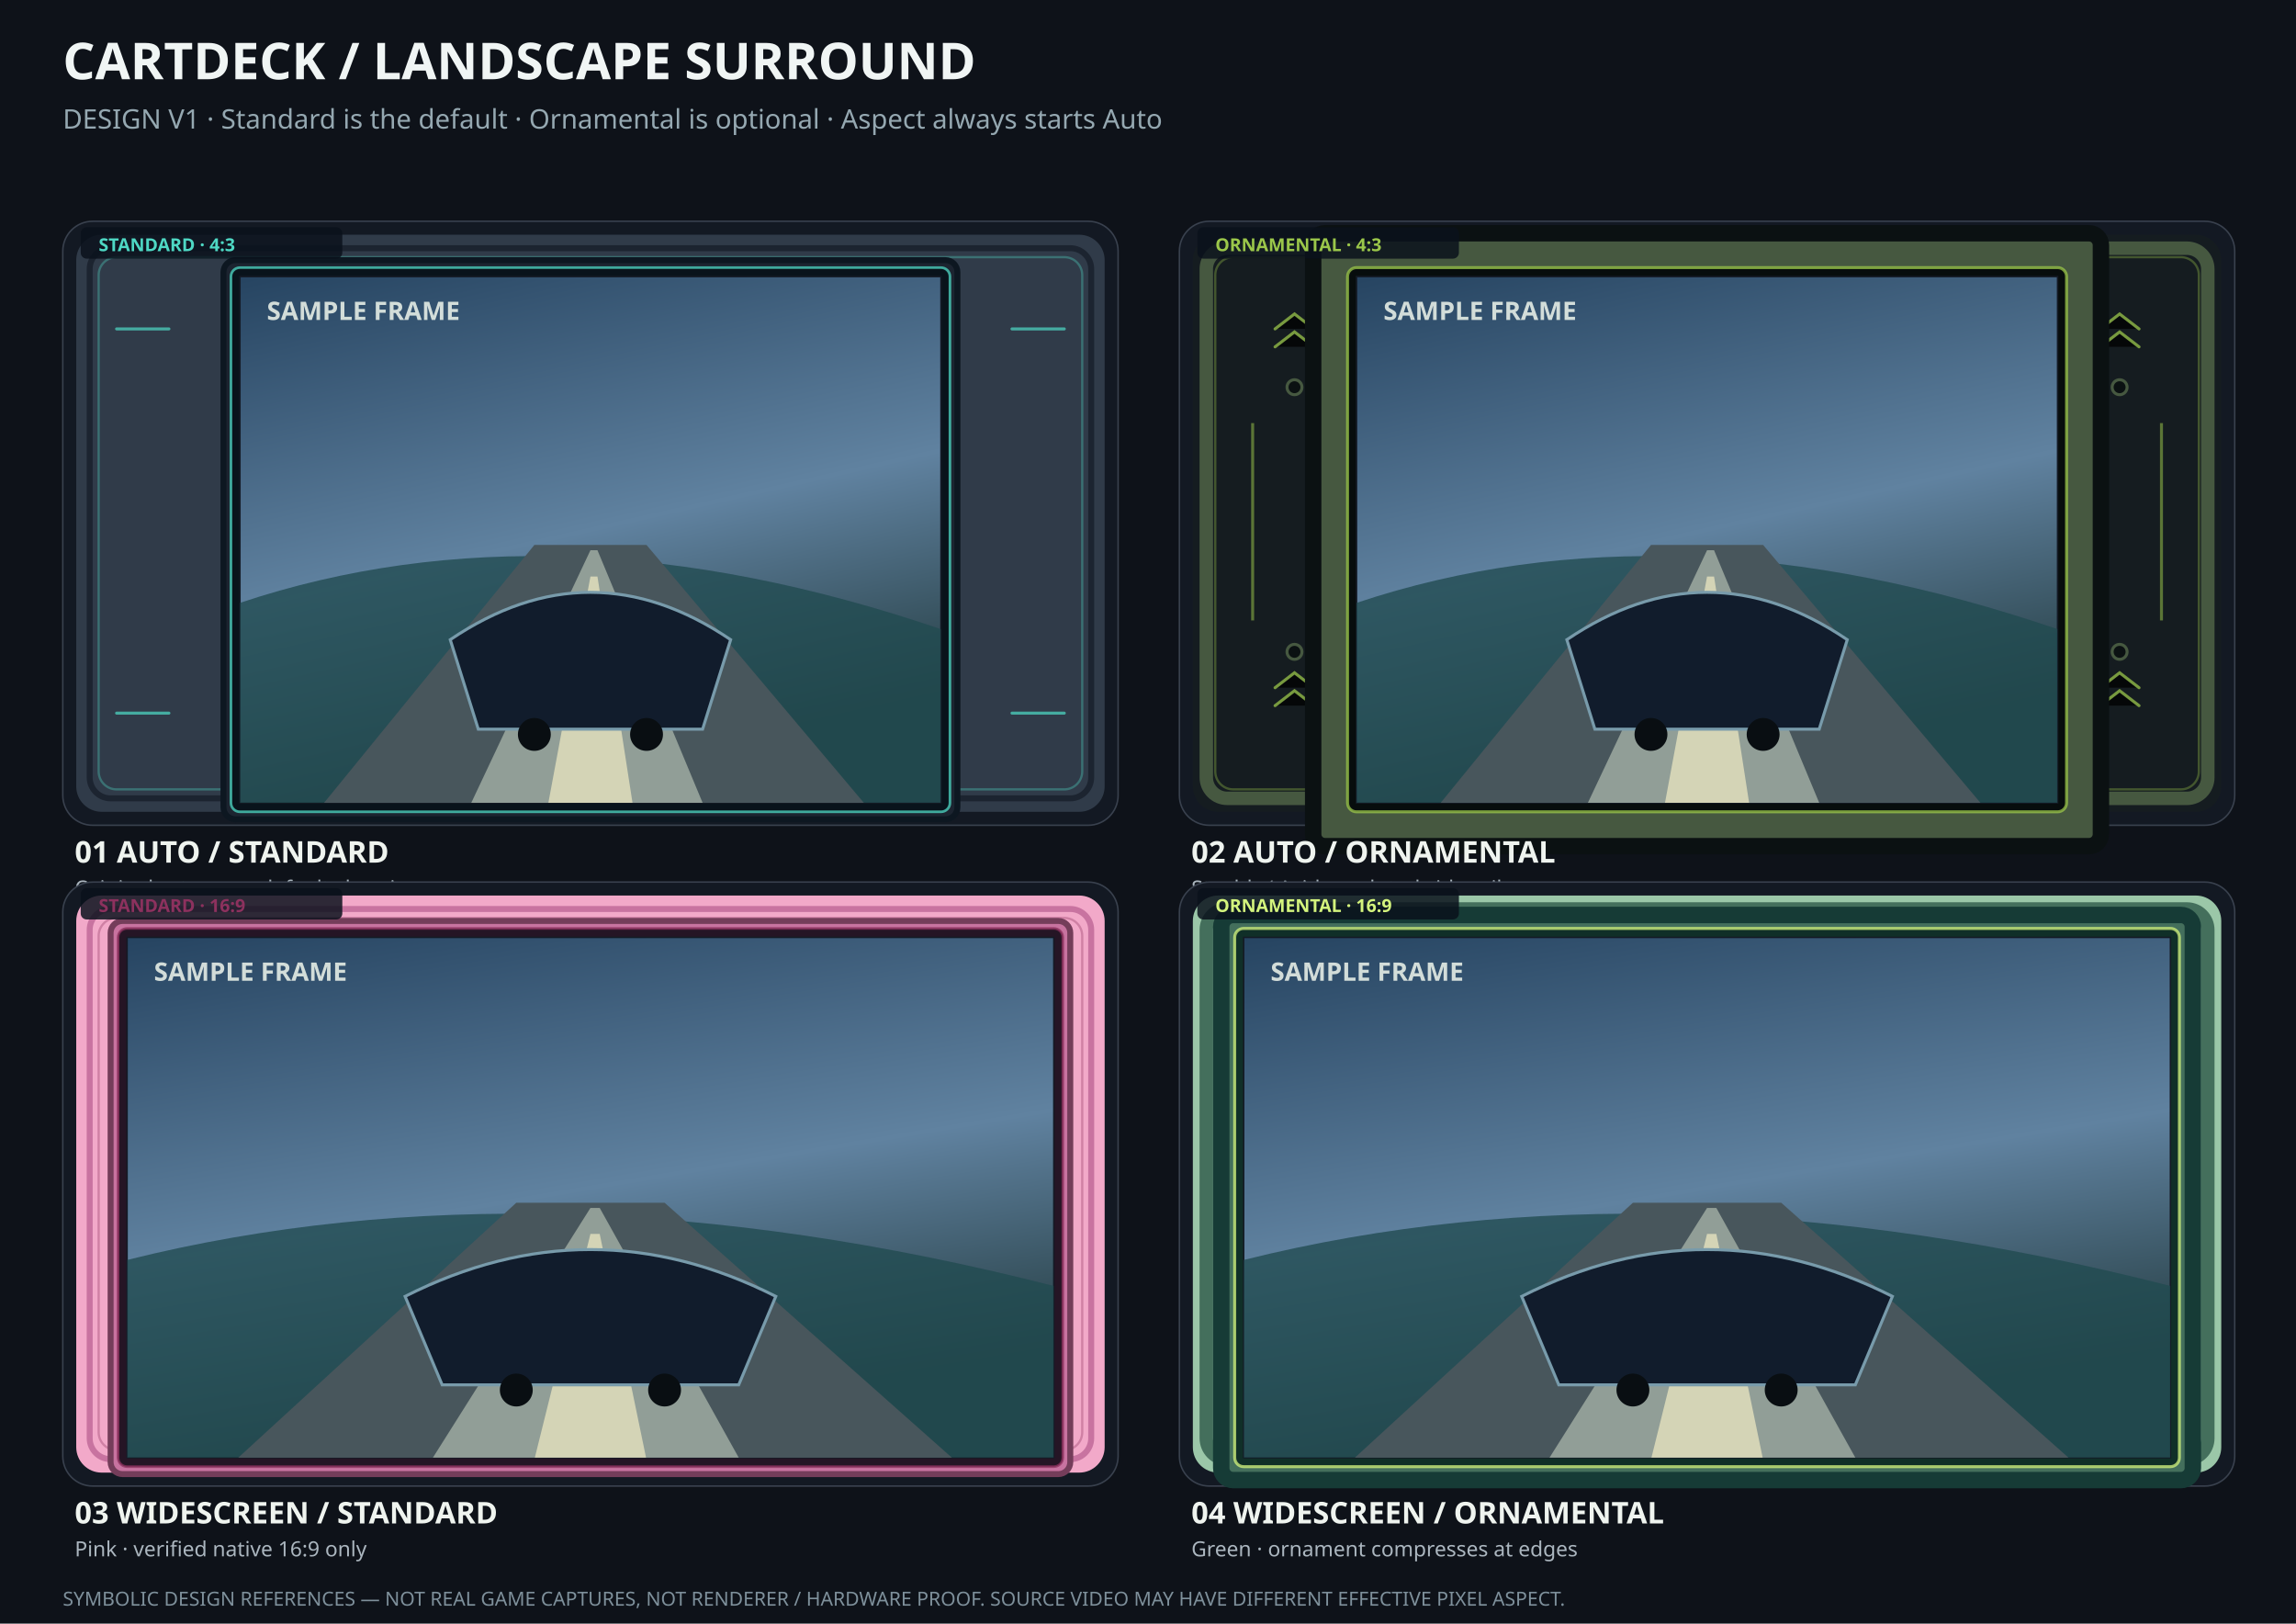
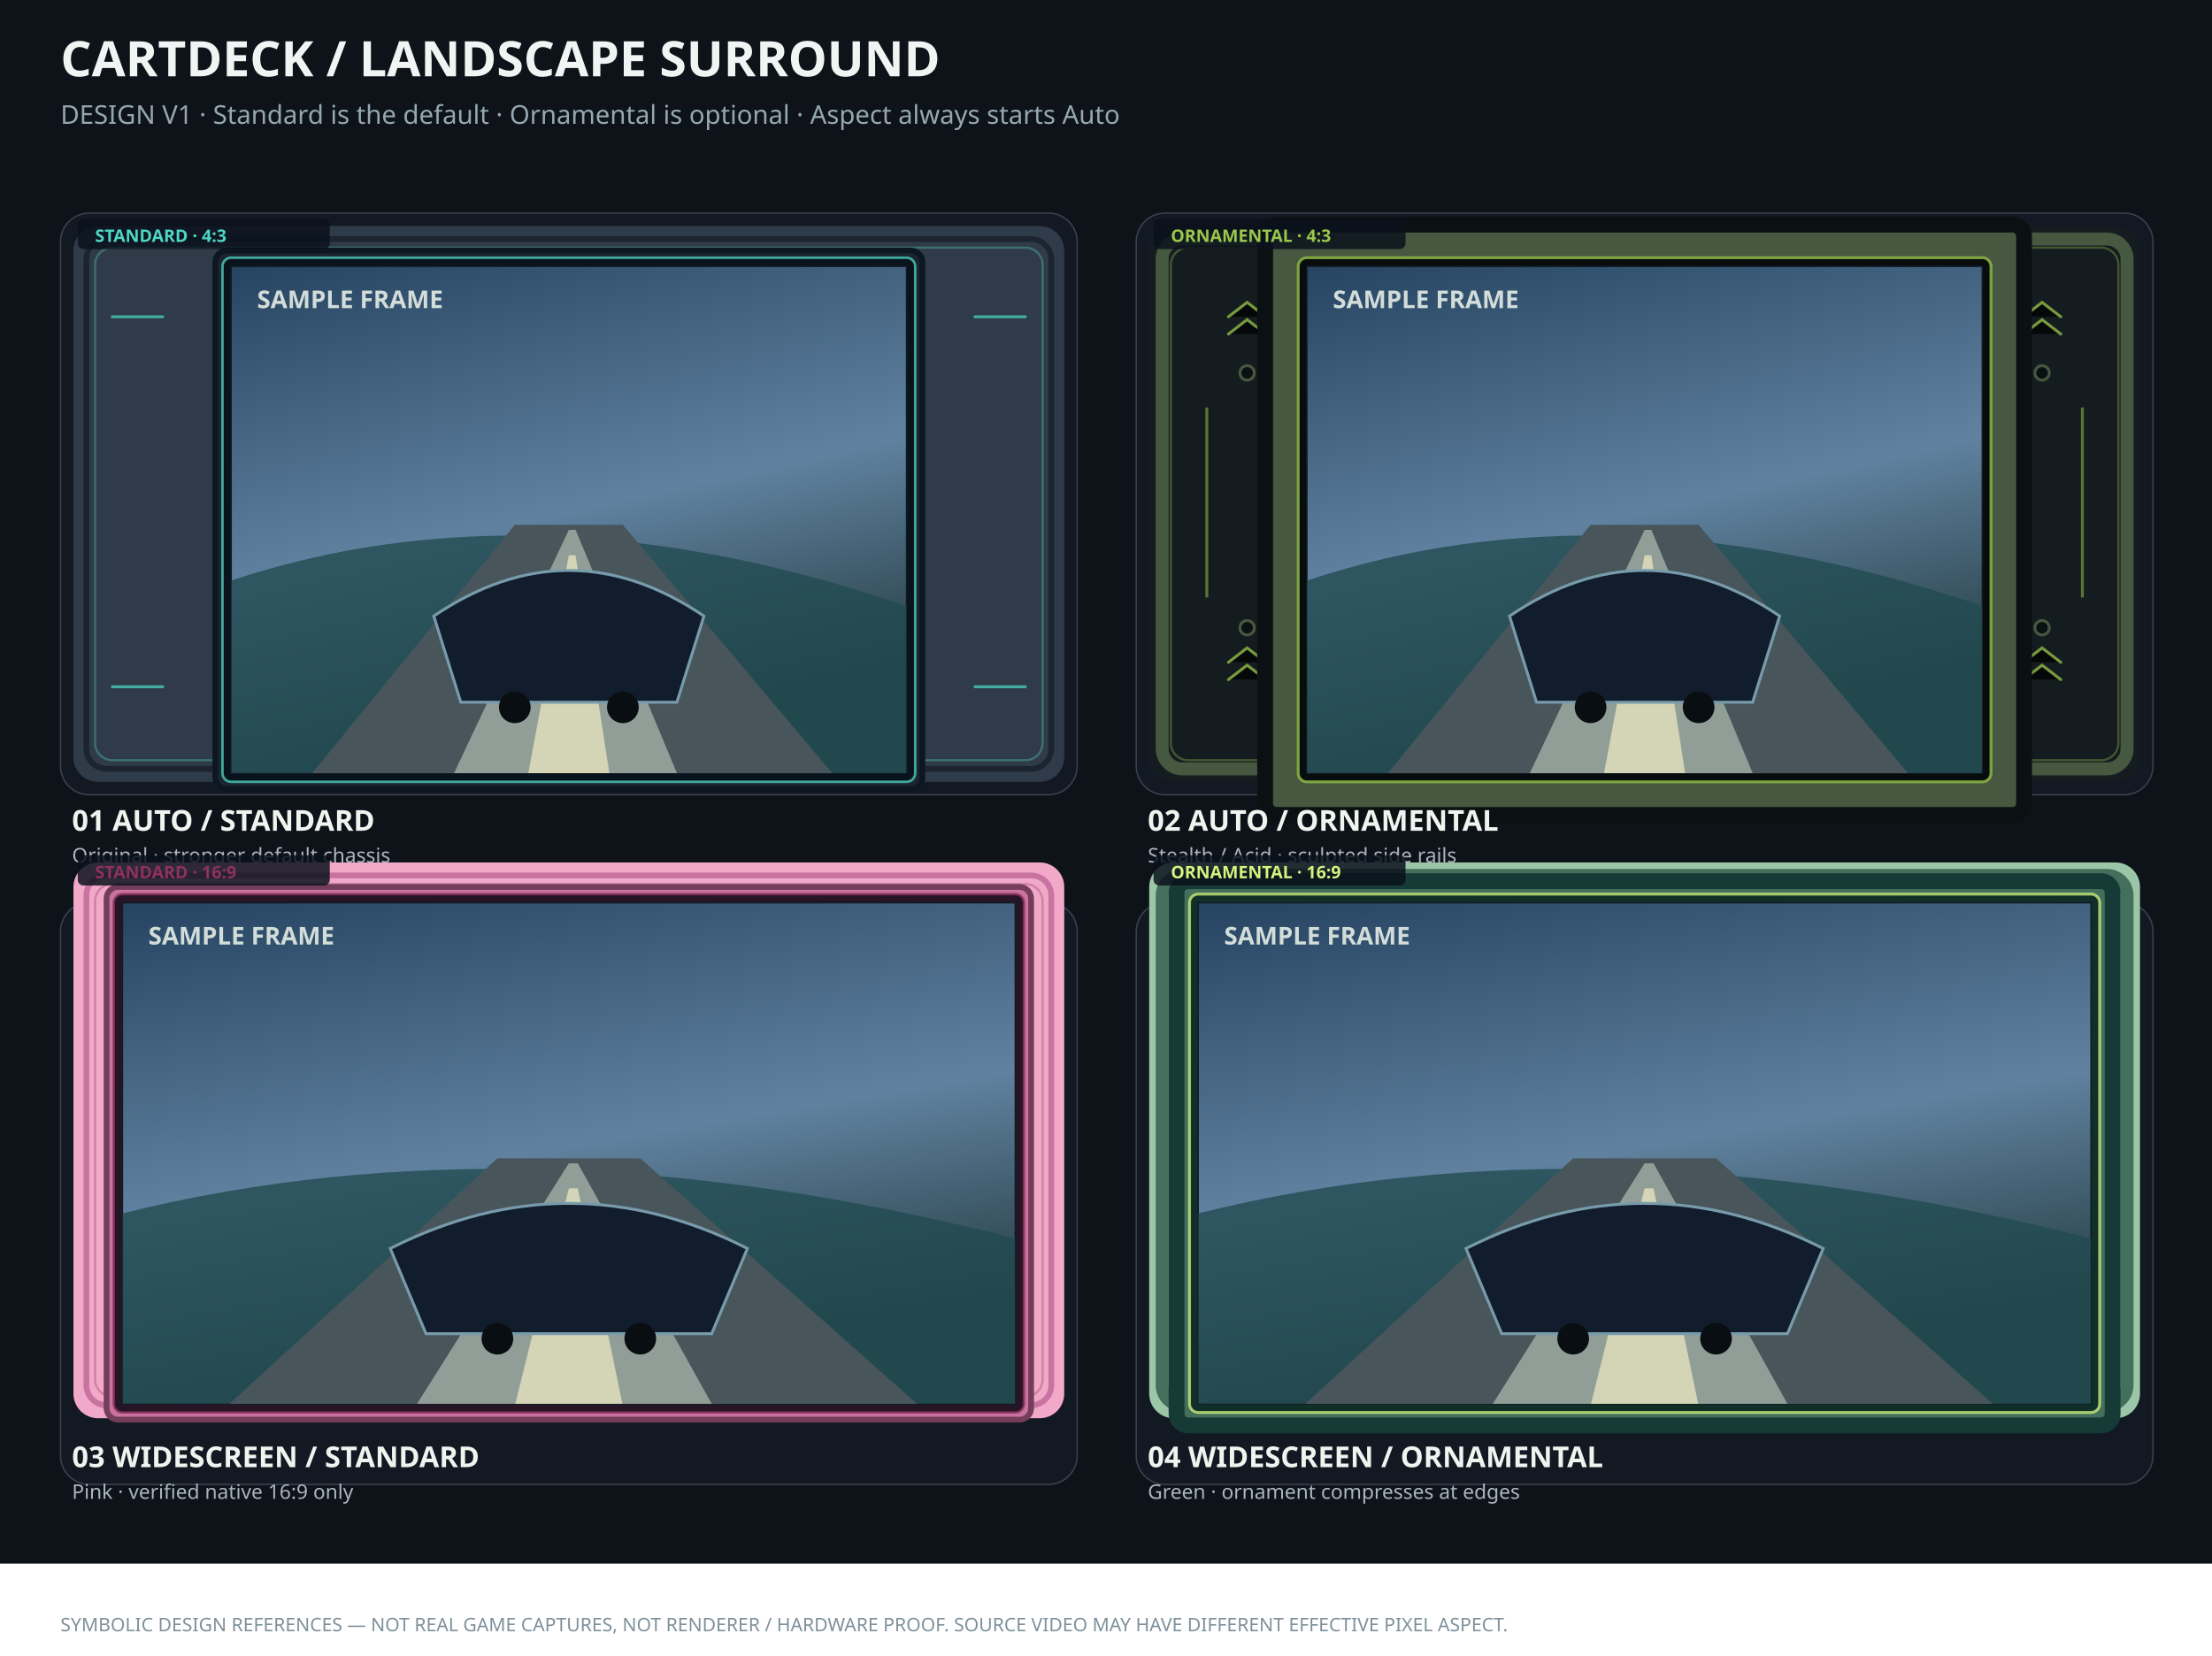
- <svg xmlns="http://www.w3.org/2000/svg" width="1536" height="1086" viewBox="0 0 1536 1086" role="img" aria-labelledby="title desc">
+ <svg xmlns="http://www.w3.org/2000/svg" width="1536" height="1150" viewBox="0 0 1536 1150" role="img" aria-labelledby="title desc">
  <defs>
    <linearGradient id="game-bg" x1="0" y1="0" x2=".3" y2="1">
      <stop stop-color="#264461" />
      <stop offset=".58" stop-color="#6082A0" />
      <stop offset="1" stop-color="#263E43" />
    </linearGradient>
    <clipPath id="clip-standard-auto">
      <rect x="160.5" y="185" width="469" height="352" />
    </clipPath>
    <clipPath id="clip-ornamental-auto">
      <rect x="907.5" y="185" width="469" height="352" />
    </clipPath>
    <clipPath id="clip-standard-wide">
      <rect x="85" y="627" width="620" height="348" />
    </clipPath>
    <clipPath id="clip-ornamental-wide">
      <rect x="832" y="627" width="620" height="348" />
    </clipPath>
  </defs>
  <rect width="1536" height="1086" fill="#0E1219" />
  <text x="42" y="53" font-family="system-ui, sans-serif" fill="#F0F5F4" font-size="34" font-weight="750">CARTDECK  /  LANDSCAPE SURROUND</text>
  <text x="42" y="86" font-family="system-ui, sans-serif" fill="#95A8B1" font-size="18">DESIGN V1  ·  Standard is the default  ·  Ornamental is optional  ·  Aspect always starts Auto</text>
  <g id="standard-auto">
    <rect x="42" y="148" width="706" height="404" rx="20" fill="#131923" stroke="#39414E" stroke-width="1" />
    <rect x="51" y="157" width="688" height="386" rx="17" fill="#303B49" />
    <rect x="60" y="166" width="670" height="368" rx="14" fill="none" stroke="#1C2430" stroke-width="4" />
    <rect x="66" y="172" width="658" height="356" rx="12" fill="none" stroke="#4ED8C4" opacity=".34" stroke-width="1.5" />
    <g stroke="#4ED8C4" stroke-width="2" opacity=".72" stroke-linecap="round">
      <path d="M 78 220 h 35 M 712 220 h -35 M 78 477 h 35 M 712 477 h -35" />
    </g>
    <rect x="149.5" y="174" width="491" height="374" rx="8" fill="#1C2430" stroke="#0D1721" stroke-width="4" />
    <rect x="154.5" y="179" width="481" height="364" rx="6" fill="#09131B" stroke="#4ED8C4" stroke-opacity=".75" stroke-width="1.75" />
    <rect x="160.5" y="185" width="469" height="352" fill="url(#game-bg)" stroke="#141A25" stroke-width="1" />
    <g clip-path="url(#clip-standard-auto)">
      <path d="M 160.5 403.24 Q 371.55 332.84 629.5 420.84 V 537 H 160.5 Z" fill="#204A50" opacity=".78" />
      <path d="M 357.48 364.52 L 432.52 364.52 L 577.91 537 H 216.78 Z" fill="#48565C" />
      <path d="M 395 368.04 L 399.69 368.04 L 470.04 537 H 315.27 Z" fill="#ADB9AD" opacity=".73" />
      <path d="M 395 385.64 L 399.69 385.64 L 423.14 537 H 366.86 Z" fill="#F1EBC3" opacity=".7" />
      <path d="M 301.2 427.88 q 93.8 -63.36 187.6 0 l -18.76 59.84 h -150.08 Z" fill="#111C2C" stroke="#789BAB" stroke-width="2" />
      <circle cx="357.48" cy="491.24" r="11" fill="#090E12" />
      <circle cx="432.52" cy="491.24" r="11" fill="#090E12" />
      <g fill="#EFF6EC" font-family="system-ui, sans-serif" font-size="17" font-weight="650" opacity=".85">
        <text x="178.5" y="214">SAMPLE FRAME</text>
      </g>
    </g>
    <rect x="54" y="152" width="175" height="21" rx="4" fill="#0A111B" opacity=".84" />
    <text x="66" y="168" font-family="system-ui, sans-serif" font-size="12" fill="#4ED8C4" font-weight="700">STANDARD  ·  4:3</text>
    <text x="50" y="577" font-family="system-ui, sans-serif" font-size="20" font-weight="700" fill="#EFF4EF">01  AUTO / STANDARD</text>
    <text x="50" y="599" font-family="system-ui, sans-serif" font-size="14" fill="#ABB6BF">Original · stronger default chassis</text>
  </g>
  <g id="ornamental-auto">
    <rect x="789" y="148" width="706" height="404" rx="20" fill="#131923" stroke="#39414E" stroke-width="1" />
    <rect x="798" y="157" width="688" height="386" rx="17" fill="#151C20" />
    <rect x="807" y="166" width="670" height="368" rx="14" fill="none" stroke="#465840" stroke-width="9" />
    <rect x="813" y="172" width="658" height="356" rx="12" fill="none" stroke="#9BC74A" opacity=".34" stroke-width="1.5" />
    <g stroke="#9BC74A" stroke-width="2" opacity=".74" stroke-linecap="round">
      <path d="M 853 220 l 13 -10 l 13 10 M 853 232 l 13 -10 l 13 10" />
      <path d="M 853 460 l 13 -10 l 13 10 M 853 472 l 13 -10 l 13 10" />
    </g>
    <g fill="#0B1112" stroke="#465840" stroke-width="2">
      <circle cx="866" cy="259" r="5" />
      <circle cx="866" cy="436" r="5" />
    </g>
    <g stroke="#9BC74A" stroke-width="2" opacity=".74" stroke-linecap="round">
      <path d="M 1405 220 l 13 -10 l 13 10 M 1405 232 l 13 -10 l 13 10" />
      <path d="M 1405 460 l 13 -10 l 13 10 M 1405 472 l 13 -10 l 13 10" />
    </g>
    <g fill="#0B1112" stroke="#465840" stroke-width="2">
      <circle cx="1418" cy="259" r="5" />
      <circle cx="1418" cy="436" r="5" />
    </g>
    <g fill="none" stroke="#9BC74A" opacity=".52" stroke-width="2">
      <path d="M 838 283 V 415 M 1446 283 V 415" />
    </g>
    <rect x="878.5" y="156" width="527" height="410" rx="8" fill="#465840" stroke="#0B1112" stroke-width="11" />
    <rect x="901.5" y="179" width="481" height="364" rx="6" fill="#070D0D" stroke="#9BC74A" stroke-opacity=".75" stroke-width="2" />
    <rect x="907.5" y="185" width="469" height="352" fill="url(#game-bg)" stroke="#141A25" stroke-width="1" />
    <g clip-path="url(#clip-ornamental-auto)">
      <path d="M 907.5 403.24 Q 1118.55 332.84 1376.5 420.84 V 537 H 907.5 Z" fill="#204A50" opacity=".78" />
      <path d="M 1104.48 364.52 L 1179.52 364.52 L 1324.91 537 H 963.78 Z" fill="#48565C" />
      <path d="M 1142 368.04 L 1146.69 368.04 L 1217.04 537 H 1062.27 Z" fill="#ADB9AD" opacity=".73" />
      <path d="M 1142 385.64 L 1146.69 385.64 L 1170.14 537 H 1113.86 Z" fill="#F1EBC3" opacity=".7" />
      <path d="M 1048.2 427.88 q 93.8 -63.36 187.6 0 l -18.76 59.84 h -150.08 Z" fill="#111C2C" stroke="#789BAB" stroke-width="2" />
      <circle cx="1104.48" cy="491.24" r="11" fill="#090E12" />
      <circle cx="1179.52" cy="491.24" r="11" fill="#090E12" />
      <g fill="#EFF6EC" font-family="system-ui, sans-serif" font-size="17" font-weight="650" opacity=".85">
        <text x="925.5" y="214">SAMPLE FRAME</text>
      </g>
    </g>
    <rect x="801" y="152" width="175" height="21" rx="4" fill="#0A111B" opacity=".84" />
    <text x="813" y="168" font-family="system-ui, sans-serif" font-size="12" fill="#9BC74A" font-weight="700">ORNAMENTAL  ·  4:3</text>
    <text x="797" y="577" font-family="system-ui, sans-serif" font-size="20" font-weight="700" fill="#EFF4EF">02  AUTO / ORNAMENTAL</text>
    <text x="797" y="599" font-family="system-ui, sans-serif" font-size="14" fill="#ABB6BF">Stealth / Acid · sculpted side rails</text>
  </g>
  <g id="standard-wide">
-     <rect x="42" y="590" width="706" height="404" rx="20" fill="#131923" stroke="#39414E" stroke-width="1" />
+     <rect x="42" y="627" width="706" height="404" rx="20" fill="#131923" stroke="#39414E" stroke-width="1" />
    <rect x="51" y="599" width="688" height="386" rx="17" fill="#F2A9C9" />
    <rect x="60" y="608" width="670" height="368" rx="14" fill="none" stroke="#C873A0" stroke-width="4" />
    <rect x="66" y="614" width="658" height="356" rx="12" fill="none" stroke="#8D315E" opacity=".34" stroke-width="1.5" />
    <g stroke="#8D315E" stroke-width="2" opacity=".72" stroke-linecap="round">
      <path d="M 78 662 h 35 M 712 662 h -35 M 78 919 h 35 M 712 919 h -35" />
    </g>
    <rect x="74" y="616" width="642" height="370" rx="8" fill="#C873A0" stroke="#743D5A" stroke-width="4" />
    <rect x="79" y="621" width="632" height="360" rx="6" fill="#251525" stroke="#8D315E" stroke-opacity=".75" stroke-width="1.75" />
    <rect x="85" y="627" width="620" height="348" fill="url(#game-bg)" stroke="#141A25" stroke-width="1" />
    <g clip-path="url(#clip-standard-wide)">
      <path d="M 85 842.76 Q 364 773.16 705 860.16 V 975 H 85 Z" fill="#204A50" opacity=".78" />
      <path d="M 345.4 804.48 L 444.6 804.48 L 636.8 975 H 159.4 Z" fill="#48565C" />
      <path d="M 395 807.96 L 401.2 807.96 L 494.2 975 H 289.6 Z" fill="#ADB9AD" opacity=".73" />
      <path d="M 395 825.36 L 401.2 825.36 L 432.2 975 H 357.8 Z" fill="#F1EBC3" opacity=".7" />
      <path d="M 271 867.12 q 124 -62.64 248 0 l -24.8 59.16 h -198.4 Z" fill="#111C2C" stroke="#789BAB" stroke-width="2" />
      <circle cx="345.4" cy="929.76" r="11" fill="#090E12" />
      <circle cx="444.6" cy="929.76" r="11" fill="#090E12" />
      <g fill="#EFF6EC" font-family="system-ui, sans-serif" font-size="17" font-weight="650" opacity=".85">
        <text x="103" y="656">SAMPLE FRAME</text>
      </g>
    </g>
    <rect x="54" y="594" width="175" height="21" rx="4" fill="#0A111B" opacity=".84" />
    <text x="66" y="610" font-family="system-ui, sans-serif" font-size="12" fill="#8D315E" font-weight="700">STANDARD  ·  16:9</text>
    <text x="50" y="1019" font-family="system-ui, sans-serif" font-size="20" font-weight="700" fill="#EFF4EF">03  WIDESCREEN / STANDARD</text>
    <text x="50" y="1041" font-family="system-ui, sans-serif" font-size="14" fill="#ABB6BF">Pink · verified native 16:9 only</text>
  </g>
  <g id="ornamental-wide">
-     <rect x="789" y="590" width="706" height="404" rx="20" fill="#131923" stroke="#39414E" stroke-width="1" />
+     <rect x="789" y="627" width="706" height="404" rx="20" fill="#131923" stroke="#39414E" stroke-width="1" />
    <rect x="798" y="599" width="688" height="386" rx="17" fill="#9BC7A8" />
    <rect x="807" y="608" width="670" height="368" rx="14" fill="none" stroke="#446F5C" stroke-width="9" />
    <rect x="813" y="614" width="658" height="356" rx="12" fill="none" stroke="#D4F47D" opacity=".34" stroke-width="1.5" />
    <g stroke="#D4F47D" stroke-width="2" opacity=".74" stroke-linecap="round">
      <path d="M 853 662 l 13 -10 l 13 10 M 853 674 l 13 -10 l 13 10" />
      <path d="M 853 902 l 13 -10 l 13 10 M 853 914 l 13 -10 l 13 10" />
    </g>
    <g fill="#163B36" stroke="#446F5C" stroke-width="2">
      <circle cx="866" cy="701" r="5" />
      <circle cx="866" cy="878" r="5" />
    </g>
    <g stroke="#D4F47D" stroke-width="2" opacity=".74" stroke-linecap="round">
      <path d="M 1405 662 l 13 -10 l 13 10 M 1405 674 l 13 -10 l 13 10" />
      <path d="M 1405 902 l 13 -10 l 13 10 M 1405 914 l 13 -10 l 13 10" />
    </g>
    <g fill="#163B36" stroke="#446F5C" stroke-width="2">
      <circle cx="1418" cy="701" r="5" />
      <circle cx="1418" cy="878" r="5" />
    </g>
    <g fill="none" stroke="#D4F47D" opacity=".52" stroke-width="2">
      <path d="M 838 725 V 857 M 1446 725 V 857" />
    </g>
    <rect x="817" y="612" width="650" height="378" rx="8" fill="#446F5C" stroke="#163B36" stroke-width="11" />
    <rect x="826" y="621" width="632" height="360" rx="6" fill="#102F28" stroke="#D4F47D" stroke-opacity=".75" stroke-width="2" />
    <rect x="832" y="627" width="620" height="348" fill="url(#game-bg)" stroke="#141A25" stroke-width="1" />
    <g clip-path="url(#clip-ornamental-wide)">
      <path d="M 832 842.76 Q 1111 773.16 1452 860.16 V 975 H 832 Z" fill="#204A50" opacity=".78" />
      <path d="M 1092.4 804.48 L 1191.6 804.48 L 1383.8 975 H 906.4 Z" fill="#48565C" />
      <path d="M 1142 807.96 L 1148.2 807.96 L 1241.2 975 H 1036.6 Z" fill="#ADB9AD" opacity=".73" />
      <path d="M 1142 825.36 L 1148.2 825.36 L 1179.2 975 H 1104.8 Z" fill="#F1EBC3" opacity=".7" />
      <path d="M 1018 867.12 q 124 -62.64 248 0 l -24.8 59.16 h -198.4 Z" fill="#111C2C" stroke="#789BAB" stroke-width="2" />
      <circle cx="1092.4" cy="929.76" r="11" fill="#090E12" />
      <circle cx="1191.6" cy="929.76" r="11" fill="#090E12" />
      <g fill="#EFF6EC" font-family="system-ui, sans-serif" font-size="17" font-weight="650" opacity=".85">
        <text x="850" y="656">SAMPLE FRAME</text>
      </g>
    </g>
    <rect x="801" y="594" width="175" height="21" rx="4" fill="#0A111B" opacity=".84" />
    <text x="813" y="610" font-family="system-ui, sans-serif" font-size="12" fill="#D4F47D" font-weight="700">ORNAMENTAL  ·  16:9</text>
    <text x="797" y="1019" font-family="system-ui, sans-serif" font-size="20" font-weight="700" fill="#EFF4EF">04  WIDESCREEN / ORNAMENTAL</text>
    <text x="797" y="1041" font-family="system-ui, sans-serif" font-size="14" fill="#ABB6BF">Green · ornament compresses at edges</text>
  </g>
-   <text x="42" y="1074" font-family="system-ui, sans-serif" font-size="13" fill="#7E909B">SYMBOLIC DESIGN REFERENCES — NOT REAL GAME CAPTURES, NOT RENDERER / HARDWARE PROOF. SOURCE VIDEO MAY HAVE DIFFERENT EFFECTIVE PIXEL ASPECT.</text>
+   <text x="42" y="1133" font-family="system-ui, sans-serif" font-size="13" fill="#7E909B">SYMBOLIC DESIGN REFERENCES — NOT REAL GAME CAPTURES, NOT RENDERER / HARDWARE PROOF. SOURCE VIDEO MAY HAVE DIFFERENT EFFECTIVE PIXEL ASPECT.</text>
</svg>
